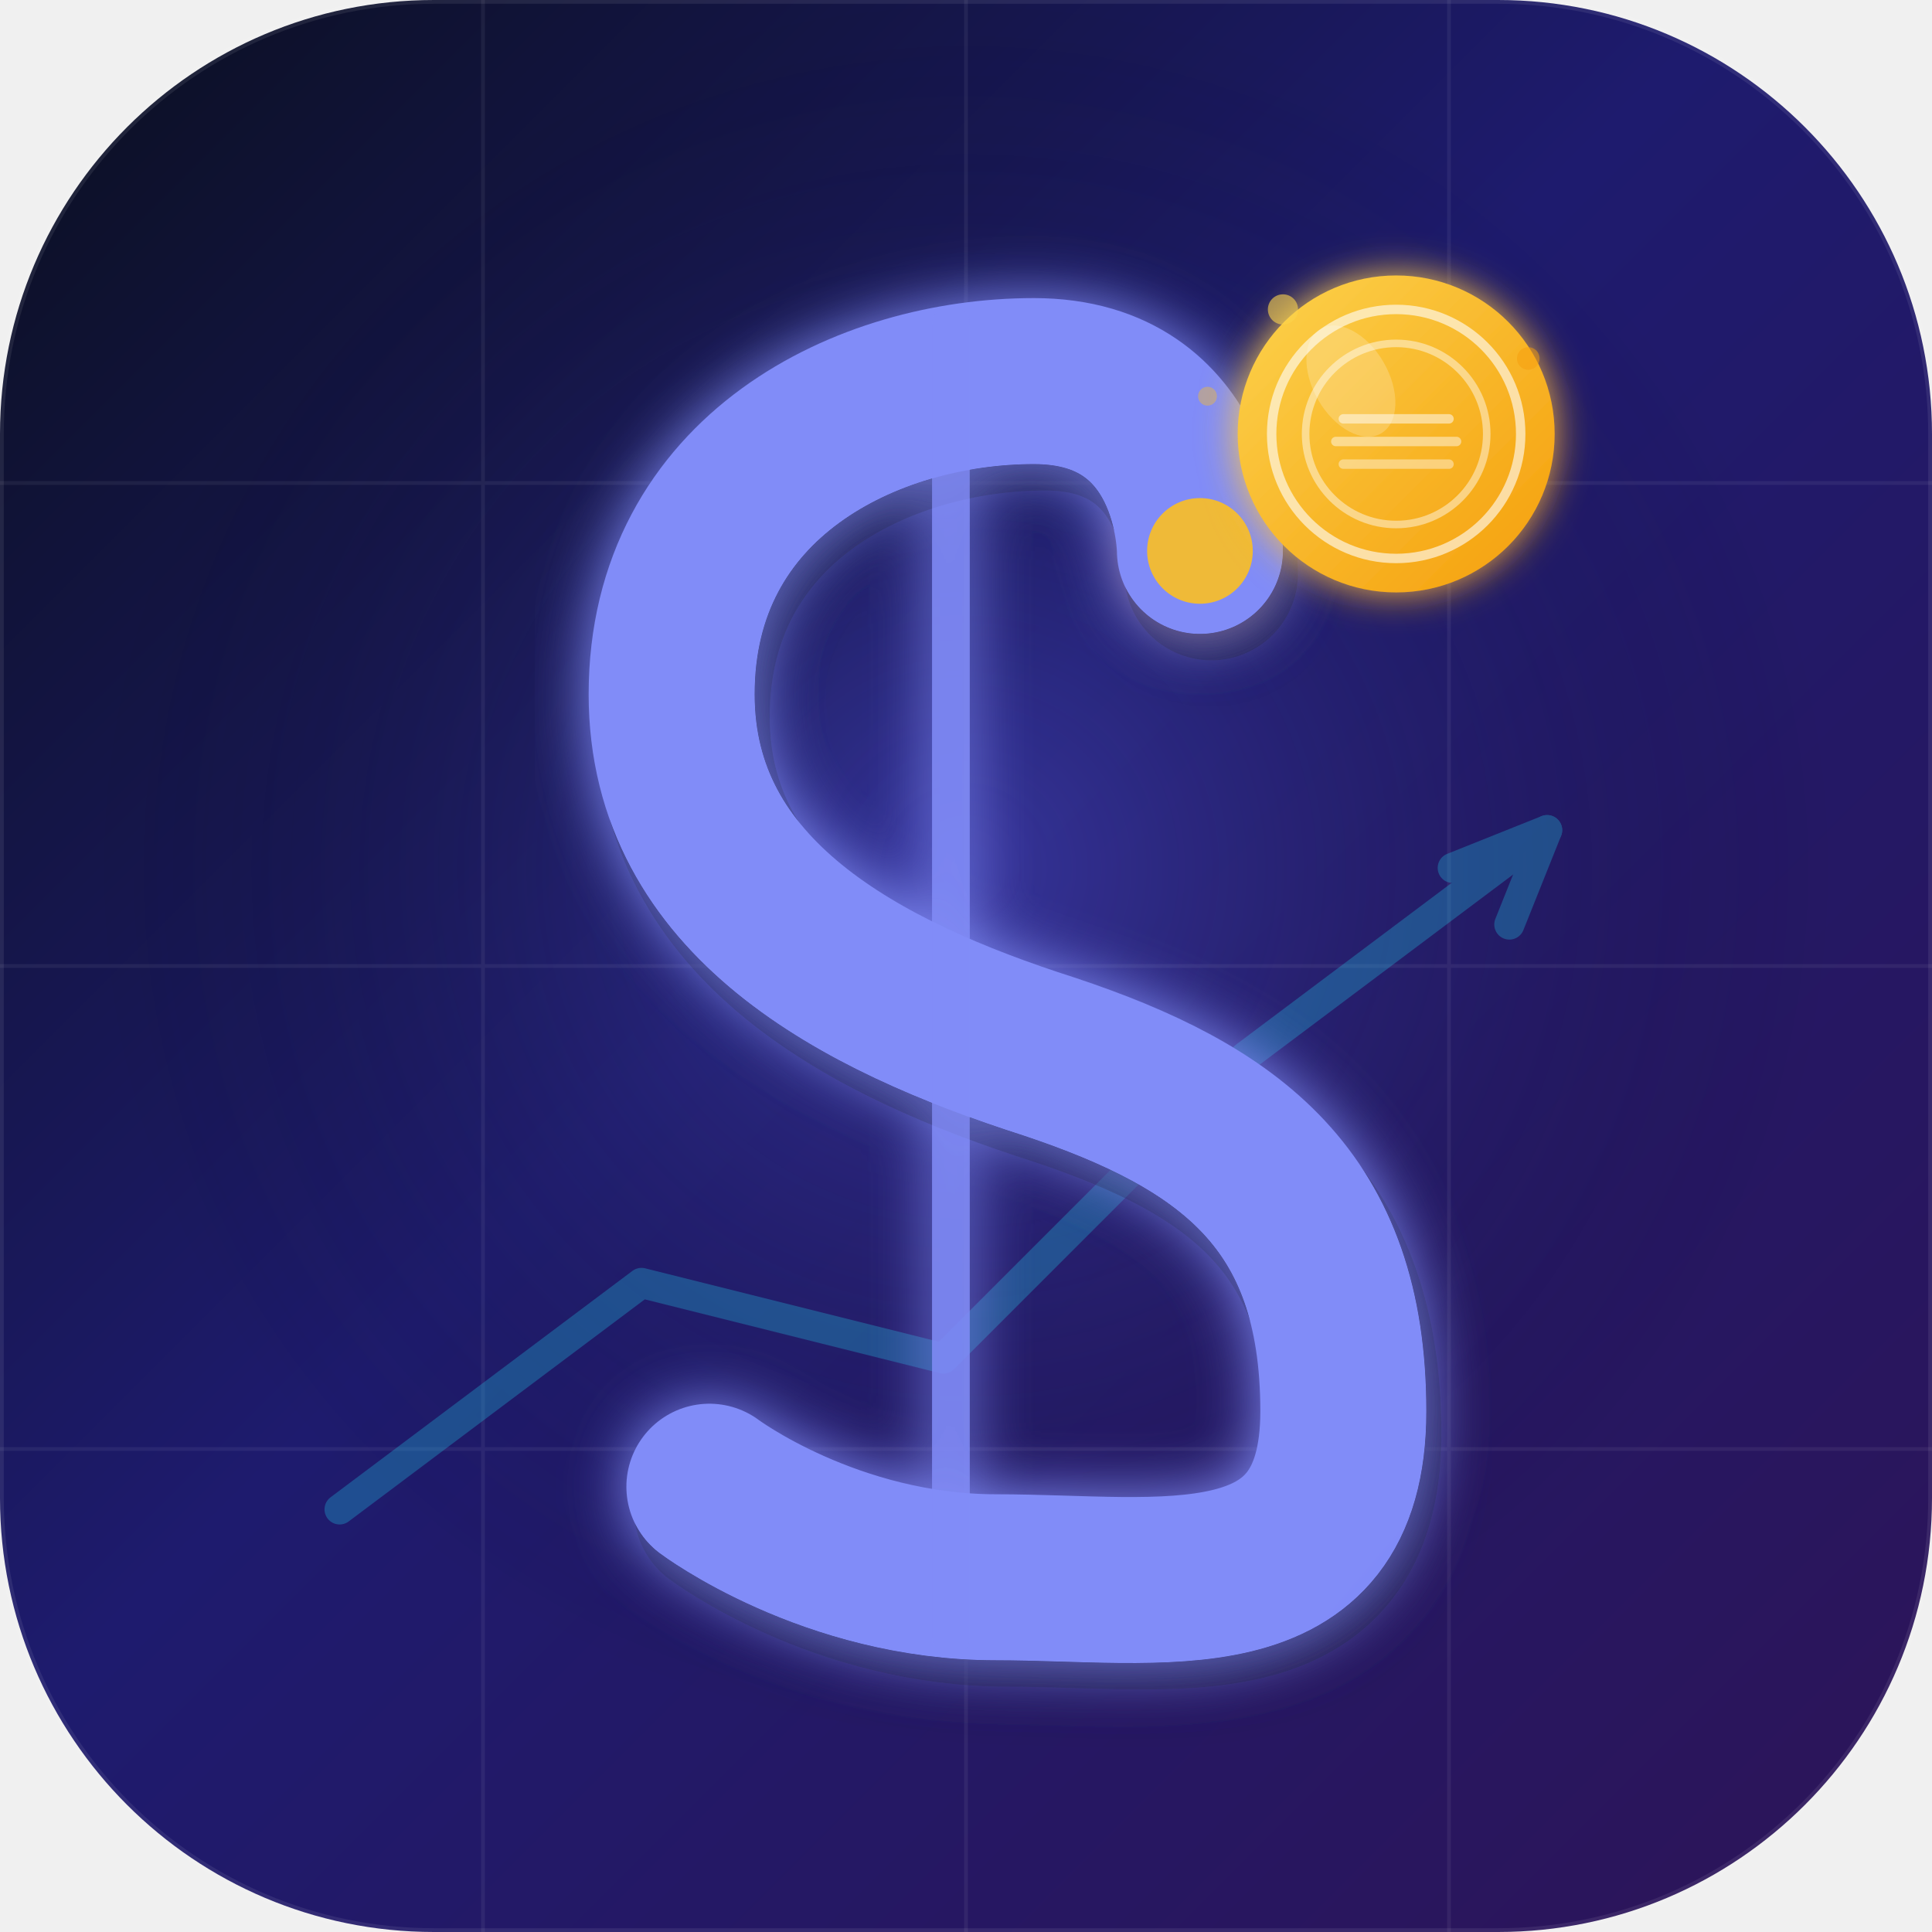
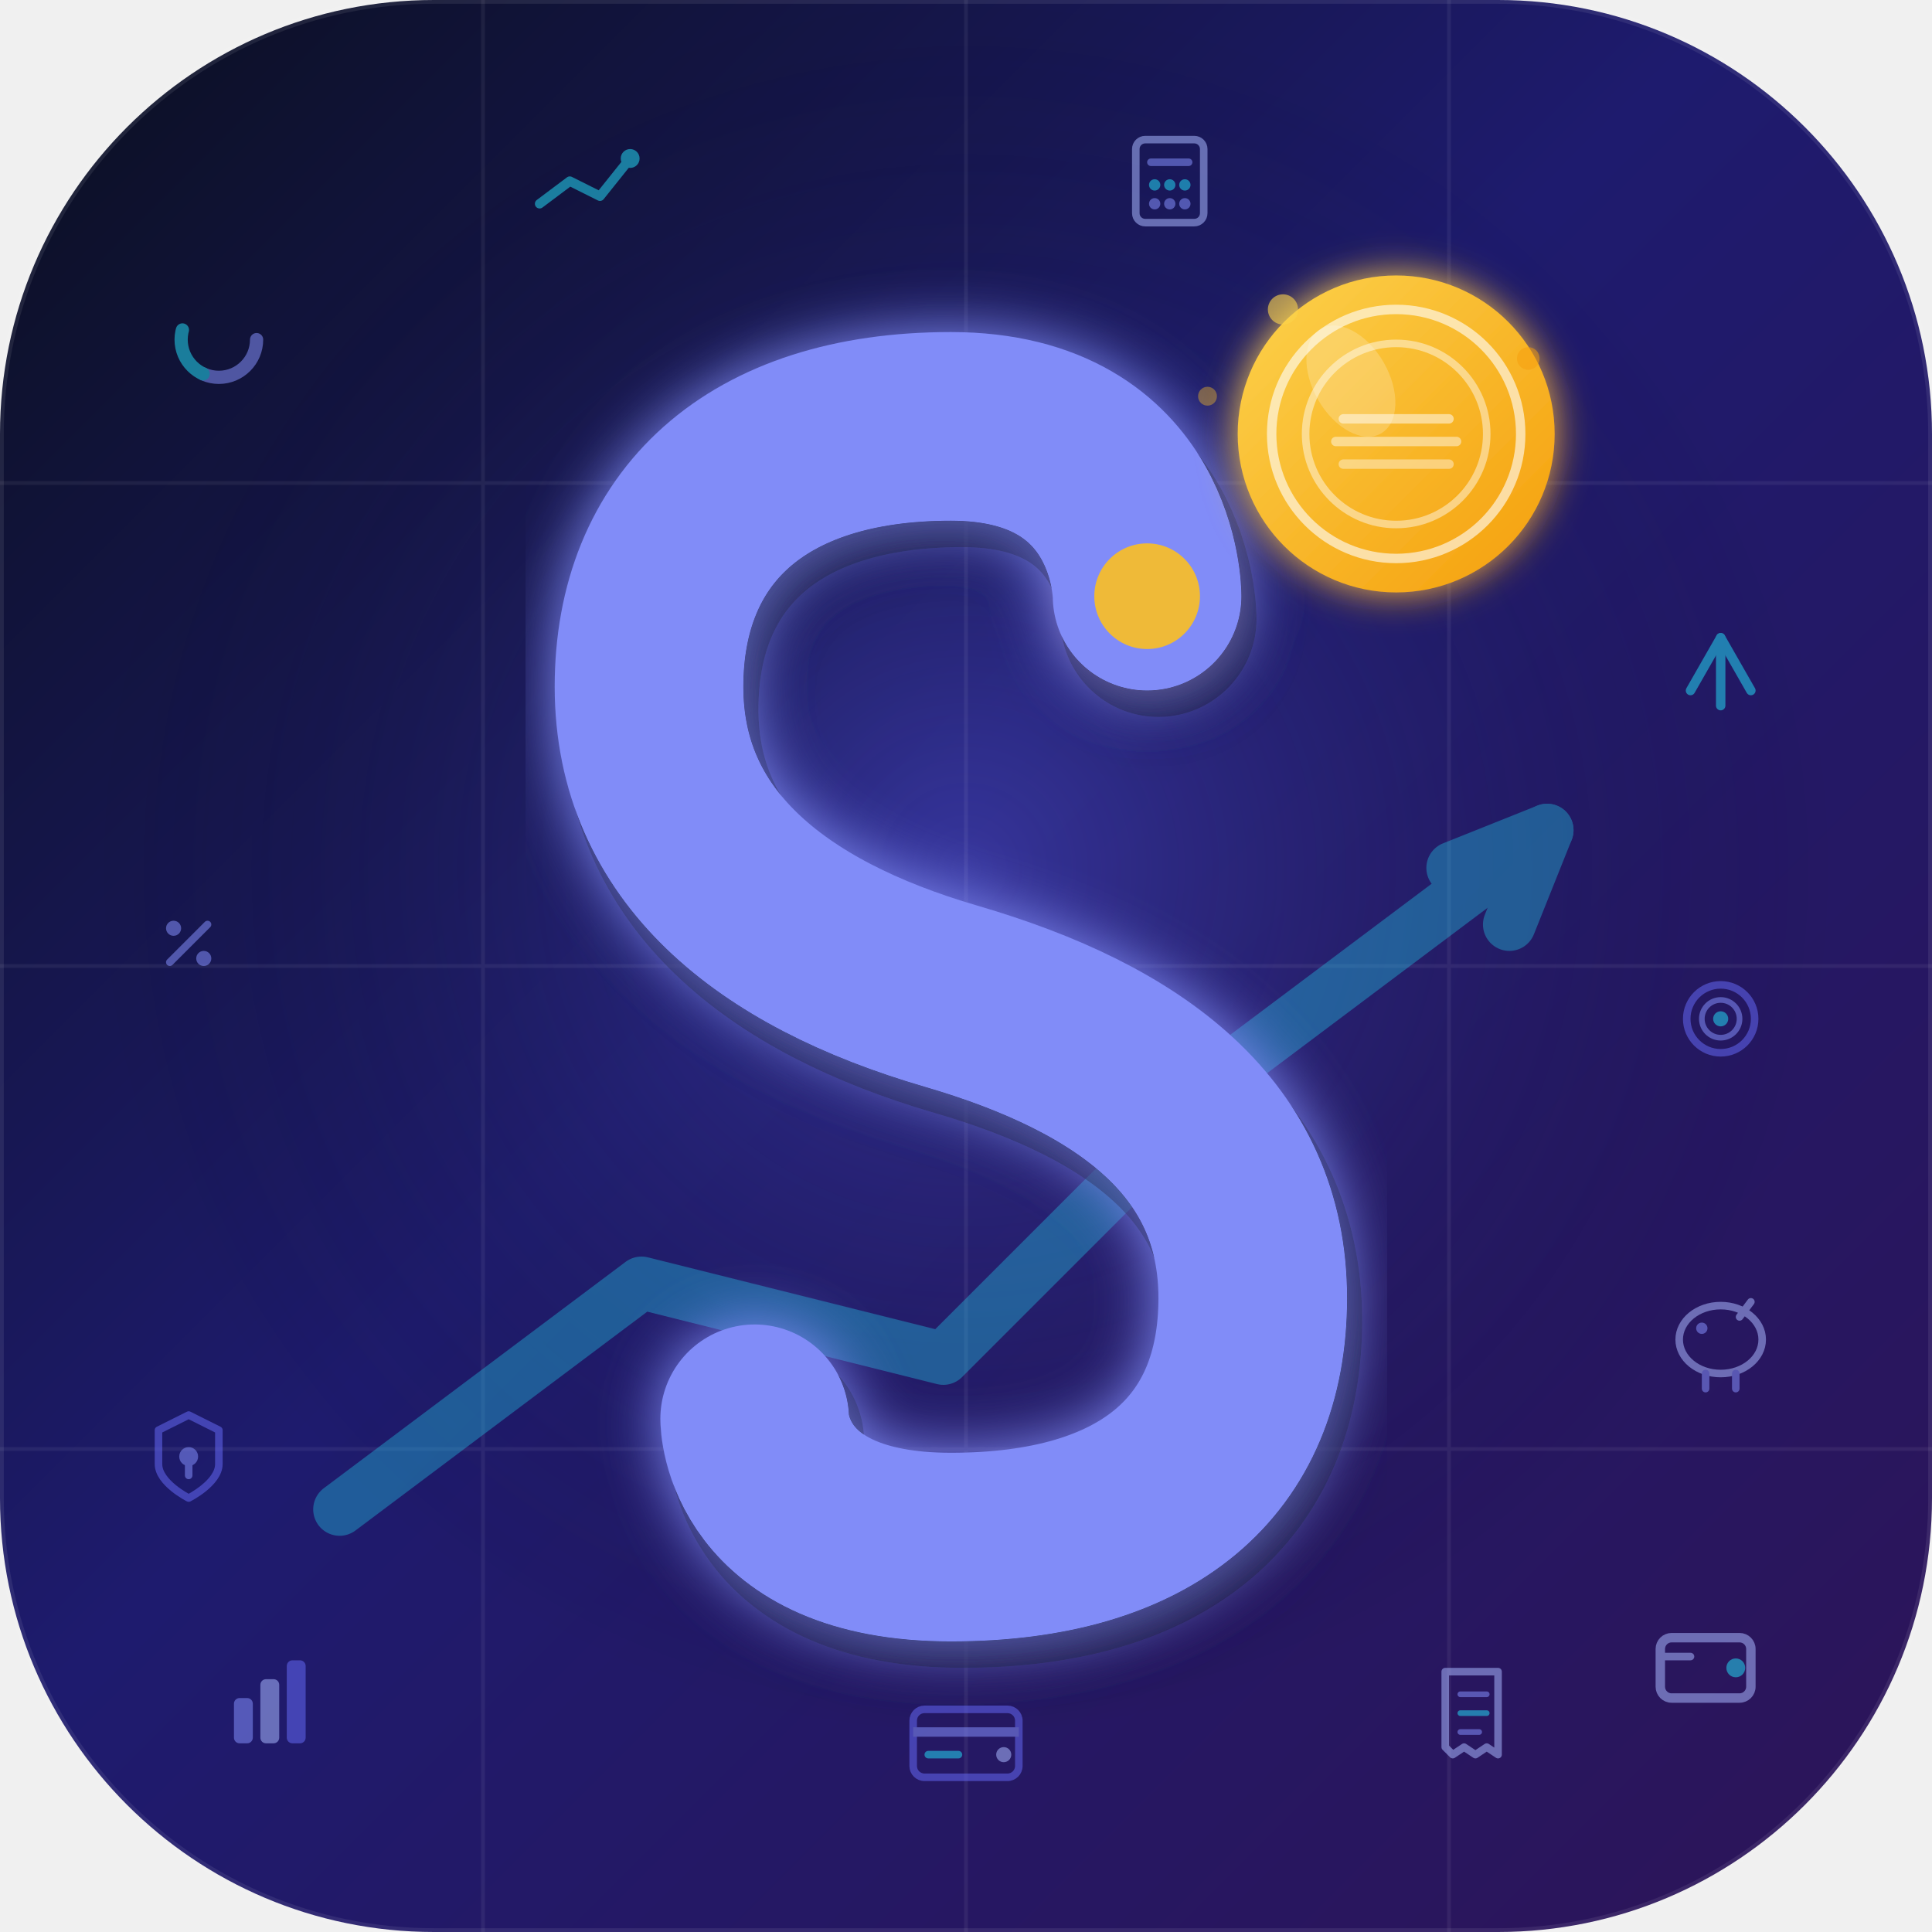
<svg xmlns="http://www.w3.org/2000/svg" viewBox="0 0 512 512" fill="none">
  <defs>
    <linearGradient id="bg" x1="0" y1="0" x2="512" y2="512" gradientUnits="userSpaceOnUse">
      <stop offset="0%" stop-color="#0a0f1e" />
      <stop offset="45%" stop-color="#1e1b6e" />
      <stop offset="100%" stop-color="#2d1458" />
    </linearGradient>
    <linearGradient id="accent" x1="120" y1="140" x2="392" y2="372" gradientUnits="userSpaceOnUse">
      <stop offset="0%" stop-color="#818cf8" />
      <stop offset="50%" stop-color="#6366f1" />
      <stop offset="100%" stop-color="#22d3ee" />
    </linearGradient>
    <linearGradient id="coinGrad" x1="0" y1="0" x2="1" y2="1">
      <stop offset="0%" stop-color="#fcd34d" />
      <stop offset="100%" stop-color="#f59e0b" />
    </linearGradient>
    <filter id="glow" x="-20%" y="-20%" width="140%" height="140%">
      <feGaussianBlur in="SourceGraphic" stdDeviation="8" result="blur" />
      <feComposite in="SourceGraphic" in2="blur" operator="over" />
    </filter>
    <filter id="coinGlow" x="-30%" y="-30%" width="160%" height="160%">
      <feGaussianBlur in="SourceGraphic" stdDeviation="5" result="blur" />
      <feComposite in="SourceGraphic" in2="blur" operator="over" />
    </filter>
    <radialGradient id="centerGlow" cx="50%" cy="45%" r="45%">
      <stop offset="0%" stop-color="#6366f1" stop-opacity="0.35" />
      <stop offset="100%" stop-color="transparent" stop-opacity="0" />
    </radialGradient>
    <clipPath id="roundedSquare">
      <rect width="512" height="512" rx="115" ry="115" />
    </clipPath>
  </defs>
  <rect width="512" height="512" rx="115" ry="115" fill="url(#bg)" />
  <rect width="512" height="512" rx="115" ry="115" fill="url(#centerGlow)" />
  <g opacity="0.06" clip-path="url(#roundedSquare)">
    <line x1="0" y1="128" x2="512" y2="128" stroke="white" stroke-width="1" />
    <line x1="0" y1="256" x2="512" y2="256" stroke="white" stroke-width="1" />
    <line x1="0" y1="384" x2="512" y2="384" stroke="white" stroke-width="1" />
    <line x1="128" y1="0" x2="128" y2="512" stroke="white" stroke-width="1" />
    <line x1="256" y1="0" x2="256" y2="512" stroke="white" stroke-width="1" />
    <line x1="384" y1="0" x2="384" y2="512" stroke="white" stroke-width="1" />
  </g>
-   <g opacity="0.28" clip-path="url(#roundedSquare)">
-     <polyline points="90,400 170,340 250,360 330,280 410,220" stroke="#22d3ee" stroke-width="8" stroke-linecap="round" stroke-linejoin="round" fill="none" />
-     <polyline points="385,230 410,220 400,245" stroke="#22d3ee" stroke-width="8" stroke-linecap="round" stroke-linejoin="round" fill="none" />
+   <g opacity="0.35" clip-path="url(#roundedSquare)">
+     <polyline points="90,400 170,340 250,360 330,280 410,220" stroke="#22d3ee" stroke-width="14" stroke-linecap="round" stroke-linejoin="round" fill="none" />
+     <polyline points="385,230 410,220 400,245" stroke="#22d3ee" stroke-width="14" stroke-linecap="round" stroke-linejoin="round" fill="none" />
  </g>
-   <g filter="url(#glow)" transform="translate(256,256)">
-     <path d="         M  62,-110         C  62,-110  62,-155 18,-155         C -26,-155 -78,-130 -78,-72         C -78,-18  -28,  8  22, 24         C  70, 40 100, 62 100,118         C 100,172  52,162   8,162         C -36,162 -68,138 -68,138       " stroke="rgba(0,0,0,0.35)" stroke-width="46" stroke-linecap="round" stroke-linejoin="round" fill="none" transform="translate(3,6)" />
-     <path d="         M  62,-110         C  62,-110  62,-155 18,-155         C -26,-155 -78,-130 -78,-72         C -78,-18  -28,  8  22, 24         C  70, 40 100, 62 100,118         C 100,172  52,162   8,162         C -36,162 -68,138 -68,138       " stroke="url(#accent)" stroke-width="44" stroke-linecap="round" stroke-linejoin="round" fill="none" />
-     <line x1="-4" y1="-170" x2="-4" y2="178" stroke="url(#accent)" stroke-width="10" stroke-linecap="round" opacity="0.85" />
-     <circle cx="62" cy="-110" r="14" fill="#fbbf24" opacity="0.9" />
+   <g filter="url(#glow)" transform="translate(252,258)">
+     <path d="         M  52,-100         C  52,-100  52,-145  0,-145         C -52,-145 -80,-118 -80,-76         C -80,-34  -48, -8   0,  6         C  48, 20  80, 44  80, 86         C  80,128  52,152   0,152         C -52,152 -52,118 -52,118       " stroke="rgba(0,0,0,0.45)" stroke-width="52" stroke-linecap="round" stroke-linejoin="round" fill="none" transform="translate(3,6)" />
+     <path d="         M  52,-100         C  52,-100  52,-145  0,-145         C -52,-145 -80,-118 -80,-76         C -80,-34  -48, -8   0,  6         C  48, 20  80, 44  80, 86         C  80,128  52,152   0,152         C -52,152 -52,118 -52,118       " stroke="url(#accent)" stroke-width="50" stroke-linecap="round" stroke-linejoin="round" fill="none" />
+     <circle cx="52" cy="-100" r="14" fill="#fbbf24" opacity="0.9" />
+   </g>
+   <g opacity="0.55" clip-path="url(#roundedSquare)">
+     <g transform="translate(62, 442)">
+       <rect x="0" y="8" width="5" height="12" rx="1.5" fill="#818cf8" />
+       <rect x="7" y="3" width="5" height="17" rx="1.5" fill="#a5b4fc" />
+       <rect x="14" y="-2" width="5" height="22" rx="1.5" fill="#6366f1" />
+     </g>
+     <g transform="translate(58, 90)">
+       <circle cx="0" cy="0" r="10" fill="none" stroke="#818cf8" stroke-width="3.5" stroke-dasharray="20 43" stroke-linecap="round" />
+       <circle cx="0" cy="0" r="10" fill="none" stroke="#22d3ee" stroke-width="3.5" stroke-dasharray="14 49" stroke-dashoffset="-20" stroke-linecap="round" />
+     </g>
+     <g transform="translate(452, 442)">
+       <rect x="-12" y="-8" width="24" height="16" rx="3" fill="none" stroke="#a5b4fc" stroke-width="2.5" />
+       <circle cx="8" cy="0" r="2.5" fill="#22d3ee" />
+       <line x1="-12" y1="-3" x2="-4" y2="-3" stroke="#a5b4fc" stroke-width="2" stroke-linecap="round" />
+     </g>
+     <g transform="translate(456, 175)">
+       <polyline points="-8,8 0,-6 8,8" fill="none" stroke="#22d3ee" stroke-width="2.5" stroke-linecap="round" stroke-linejoin="round" />
+       <line x1="0" y1="-6" x2="0" y2="12" stroke="#22d3ee" stroke-width="2.5" stroke-linecap="round" />
+     </g>
+     <g transform="translate(50, 250)">
+       <circle cx="-4" cy="-4" r="2" fill="#818cf8" />
+       <circle cx="4" cy="4" r="2" fill="#818cf8" />
+       <line x1="-5" y1="5" x2="5" y2="-5" stroke="#818cf8" stroke-width="2" stroke-linecap="round" />
+     </g>
+     <g transform="translate(310, 48)">
+       <rect x="-9" y="-11" width="18" height="22" rx="2.5" fill="none" stroke="#a5b4fc" stroke-width="2" />
+       <line x1="-5" y1="-5" x2="5" y2="-5" stroke="#818cf8" stroke-width="2" stroke-linecap="round" />
+       <circle cx="-4" cy="1" r="1.5" fill="#22d3ee" />
+       <circle cx="0" cy="1" r="1.5" fill="#22d3ee" />
+       <circle cx="4" cy="1" r="1.5" fill="#22d3ee" />
+       <circle cx="-4" cy="6" r="1.5" fill="#818cf8" />
+       <circle cx="0" cy="6" r="1.5" fill="#818cf8" />
+       <circle cx="4" cy="6" r="1.5" fill="#818cf8" />
+     </g>
+     <g transform="translate(256, 462)">
+       <rect x="-14" y="-9" width="28" height="18" rx="3" fill="none" stroke="#6366f1" stroke-width="2" />
+       <line x1="-14" y1="-3" x2="14" y2="-3" stroke="#818cf8" stroke-width="2.5" />
+       <line x1="-10" y1="3" x2="-2" y2="3" stroke="#22d3ee" stroke-width="2" stroke-linecap="round" />
+       <circle cx="10" cy="3" r="2" fill="#a5b4fc" />
+     </g>
+     <g transform="translate(456, 355)">
+       <ellipse cx="0" cy="0" rx="11" ry="9" fill="none" stroke="#a5b4fc" stroke-width="2" />
+       <circle cx="-5" cy="-3" r="1.5" fill="#818cf8" />
+       <line x1="5" y1="-6" x2="8" y2="-10" stroke="#a5b4fc" stroke-width="2" stroke-linecap="round" />
+       <line x1="-4" y1="9" x2="-4" y2="13" stroke="#818cf8" stroke-width="2" stroke-linecap="round" />
+       <line x1="4" y1="9" x2="4" y2="13" stroke="#818cf8" stroke-width="2" stroke-linecap="round" />
+     </g>
+     <g transform="translate(155, 48)">
+       <polyline points="-12,6 -4,0 4,4 12,-6" fill="none" stroke="#22d3ee" stroke-width="2.5" stroke-linecap="round" stroke-linejoin="round" />
+       <circle cx="12" cy="-6" r="2.5" fill="#22d3ee" />
+     </g>
+     <g transform="translate(50, 385)">
+       <path d="M0,-10 L8,-6 L8,3 C8,8 0,12 0,12 C0,12 -8,8 -8,3 L-8,-6 Z" fill="none" stroke="#6366f1" stroke-width="2" stroke-linejoin="round" />
+       <circle cx="0" cy="1" r="2.5" fill="#818cf8" />
+       <line x1="0" y1="3" x2="0" y2="6" stroke="#818cf8" stroke-width="2" stroke-linecap="round" />
+     </g>
+     <g transform="translate(390, 455)">
+       <path d="M-7,-12 L7,-12 L7,10 L4,8 L1,10 L-2,8 L-5,10 L-7,8 Z" fill="none" stroke="#a5b4fc" stroke-width="2" stroke-linejoin="round" />
+       <line x1="-3" y1="-6" x2="4" y2="-6" stroke="#818cf8" stroke-width="1.5" stroke-linecap="round" />
+       <line x1="-3" y1="-1" x2="4" y2="-1" stroke="#22d3ee" stroke-width="1.5" stroke-linecap="round" />
+       <line x1="-3" y1="4" x2="2" y2="4" stroke="#818cf8" stroke-width="1.5" stroke-linecap="round" />
+     </g>
+     <g transform="translate(456, 270)">
+       <circle cx="0" cy="0" r="9" fill="none" stroke="#6366f1" stroke-width="2" />
+       <circle cx="0" cy="0" r="5" fill="none" stroke="#818cf8" stroke-width="1.5" />
+       <circle cx="0" cy="0" r="2" fill="#22d3ee" />
+     </g>
  </g>
  <g filter="url(#coinGlow)" transform="translate(370, 115)">
    <circle cx="0" cy="0" r="42" fill="url(#coinGrad)" />
    <circle cx="0" cy="0" r="33" fill="none" stroke="rgba(255,255,255,0.6)" stroke-width="2.5" />
    <circle cx="0" cy="0" r="24" fill="none" stroke="rgba(255,255,255,0.45)" stroke-width="2" />
    <ellipse cx="-12" cy="-14" rx="10" ry="16" fill="rgba(255,255,255,0.2)" transform="rotate(-30, -12, -14)" />
    <line x1="-14" y1="-4" x2="14" y2="-4" stroke="rgba(255,255,255,0.5)" stroke-width="2.5" stroke-linecap="round" />
    <line x1="-16" y1="2" x2="16" y2="2" stroke="rgba(255,255,255,0.45)" stroke-width="2.5" stroke-linecap="round" />
    <line x1="-14" y1="8" x2="14" y2="8" stroke="rgba(255,255,255,0.4)" stroke-width="2.5" stroke-linecap="round" />
  </g>
  <circle cx="340" cy="82" r="4" fill="#fcd34d" opacity="0.6" />
  <circle cx="405" cy="95" r="3" fill="#f59e0b" opacity="0.5" />
  <circle cx="320" cy="105" r="2.5" fill="#fbbf24" opacity="0.4" />
  <rect width="512" height="512" rx="115" ry="115" fill="none" stroke="rgba(255,255,255,0.08)" stroke-width="2" />
</svg>
